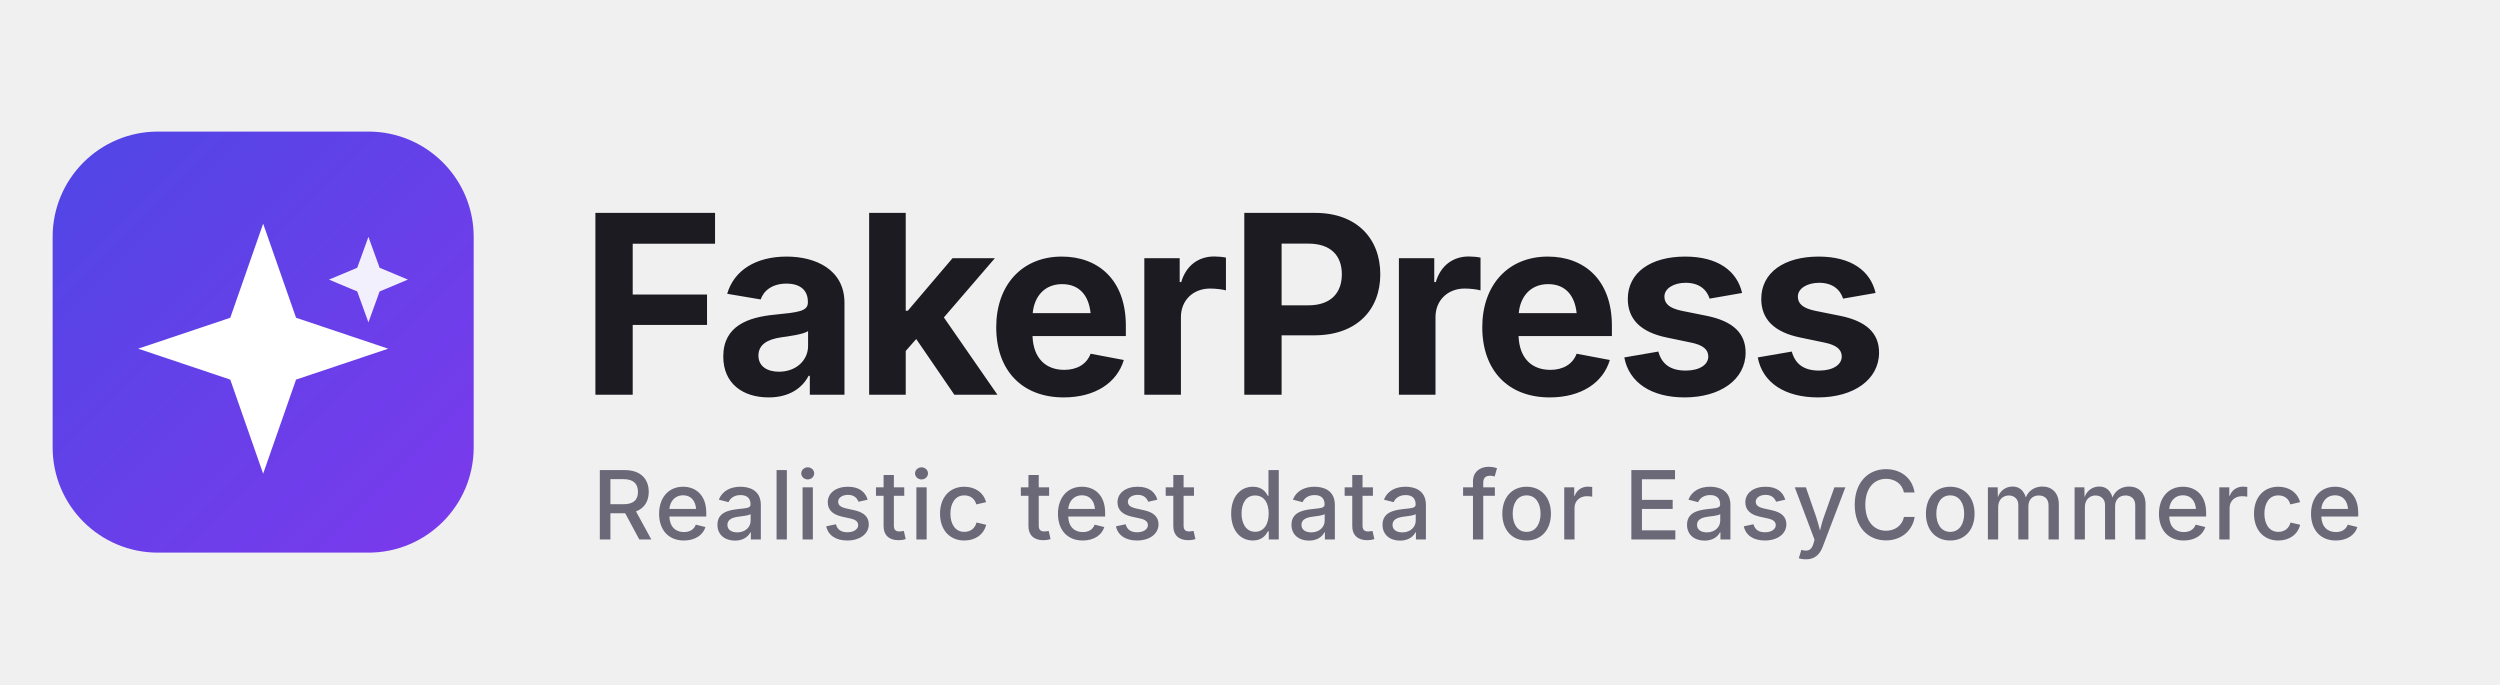
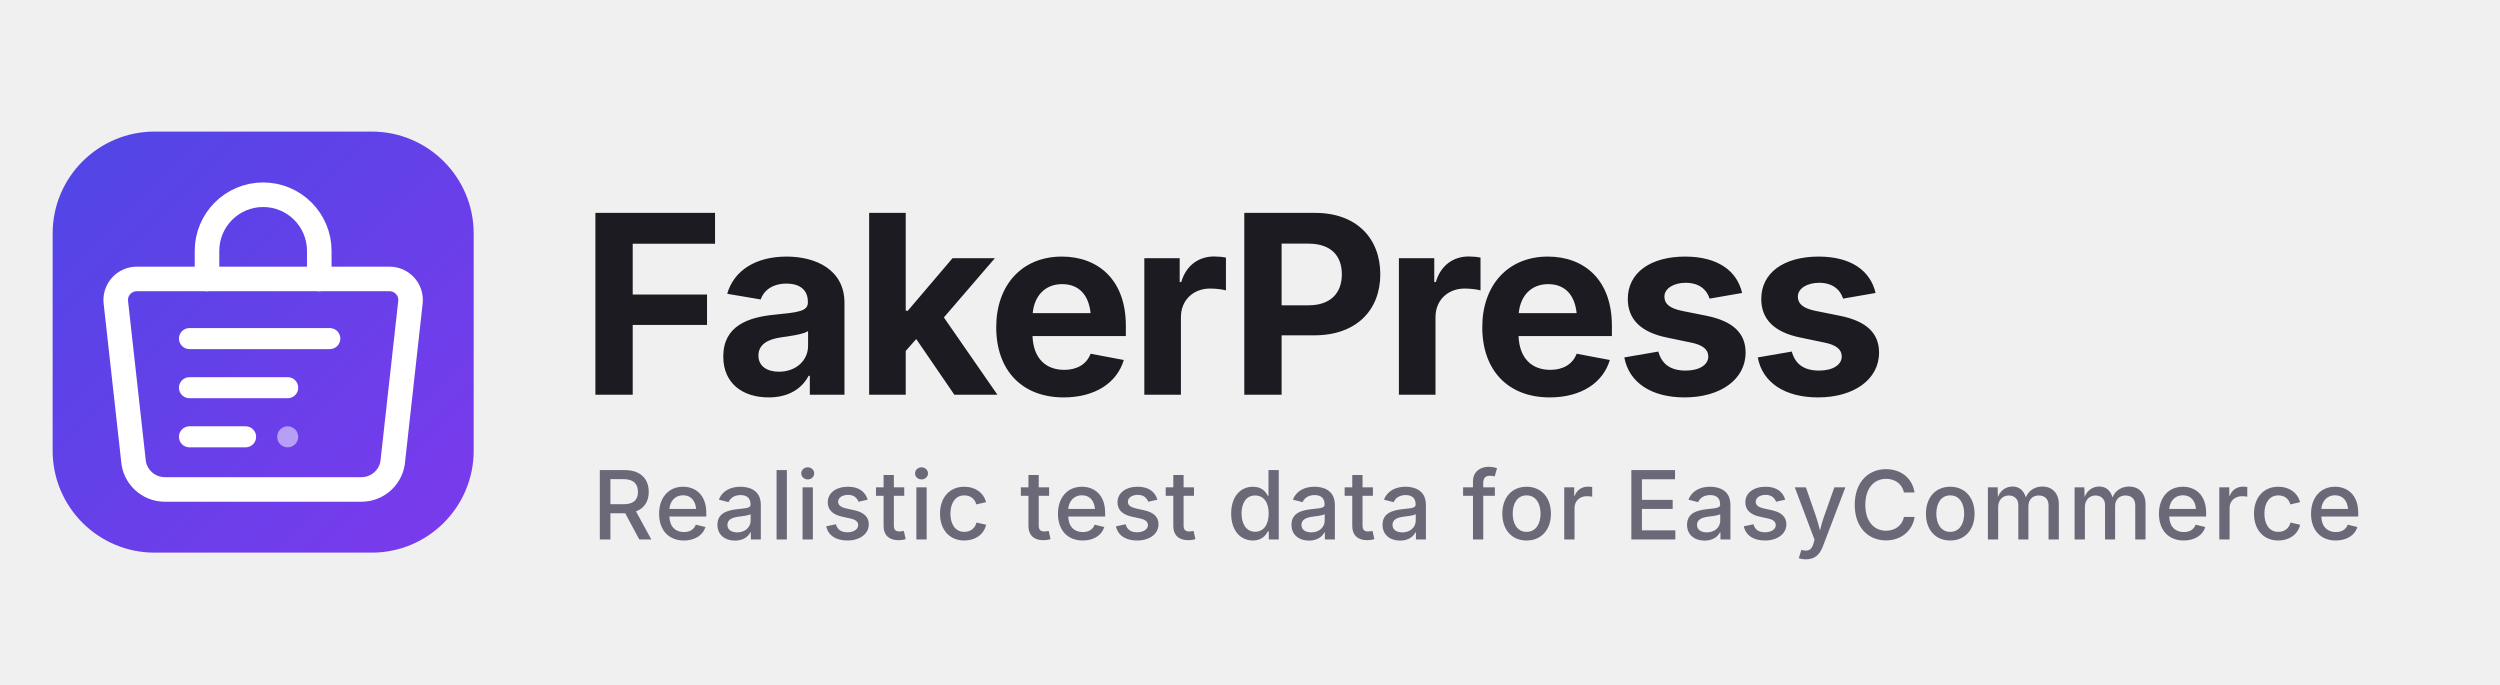
<svg xmlns="http://www.w3.org/2000/svg" width="380" height="104" viewBox="0 0 380 104" role="img" aria-label="FakerPress logo">
  <defs>
    <linearGradient id="fpGrad2" x1="0" y1="0" x2="1" y2="1">
      <stop offset="0" stop-color="#4f46e5" />
      <stop offset="1" stop-color="#7c3aed" />
    </linearGradient>
  </defs>
  <g transform="translate(8 20)">
-     <rect width="64" height="64" rx="16" fill="url(#fpGrad2)" />
-     <polygon points="31,15 36,29.3 50,34 36,38.7 31,53 26,38.7 12,34 26,29.3" fill="#ffffff" transform="translate(1 -1)" />
-     <polygon points="48,16 49.7,20.7 54,22.5 49.7,24.3 48,29 46.3,24.3 42,22.5 46.3,20.7" fill="#ffffff" opacity="0.92" />
+     <rect width="64" height="64" rx="15.5" fill="url(#fpGrad2)" />
+     <g transform="scale(0.5333)">
+       <g fill="none" stroke="#ffffff" stroke-width="7" stroke-linejoin="round" stroke-linecap="round">
+         <path d="M24,42 h72 a6,6 0 0 1 6,6.5 l-5,45 a9,9 0 0 1 -9,8.5 H32 a9,9 0 0 1 -9,-8.5 l-5,-45 a6,6 0 0 1 6,-6.5 z" />
+         <path d="M44,42 v-8 a16,16 0 0 1 32,0 v8" />
+       </g>
+       <rect x="36" y="56" width="46" height="6" rx="3" fill="#ffffff" />
+       <rect x="36" y="70" width="34" height="6" rx="3" fill="#ffffff" />
+       <rect x="36" y="84" width="22" height="6" rx="3" fill="#ffffff" />
+       <rect x="64" y="84" width="6" height="6" rx="3" fill="#ffffff" opacity="0.5" />
+     </g>
  </g>
  <text x="88" y="60" font-family="Geist, 'Inter', system-ui, -apple-system, sans-serif" font-size="38" font-weight="700" letter-spacing="-1" fill="#1c1b22">FakerPress</text>
  <text x="90" y="82" font-family="Geist, 'Inter', system-ui, sans-serif" font-size="14.5" font-weight="500" letter-spacing="0.3" fill="#6b6878">Realistic test data for EasyCommerce</text>
</svg>
